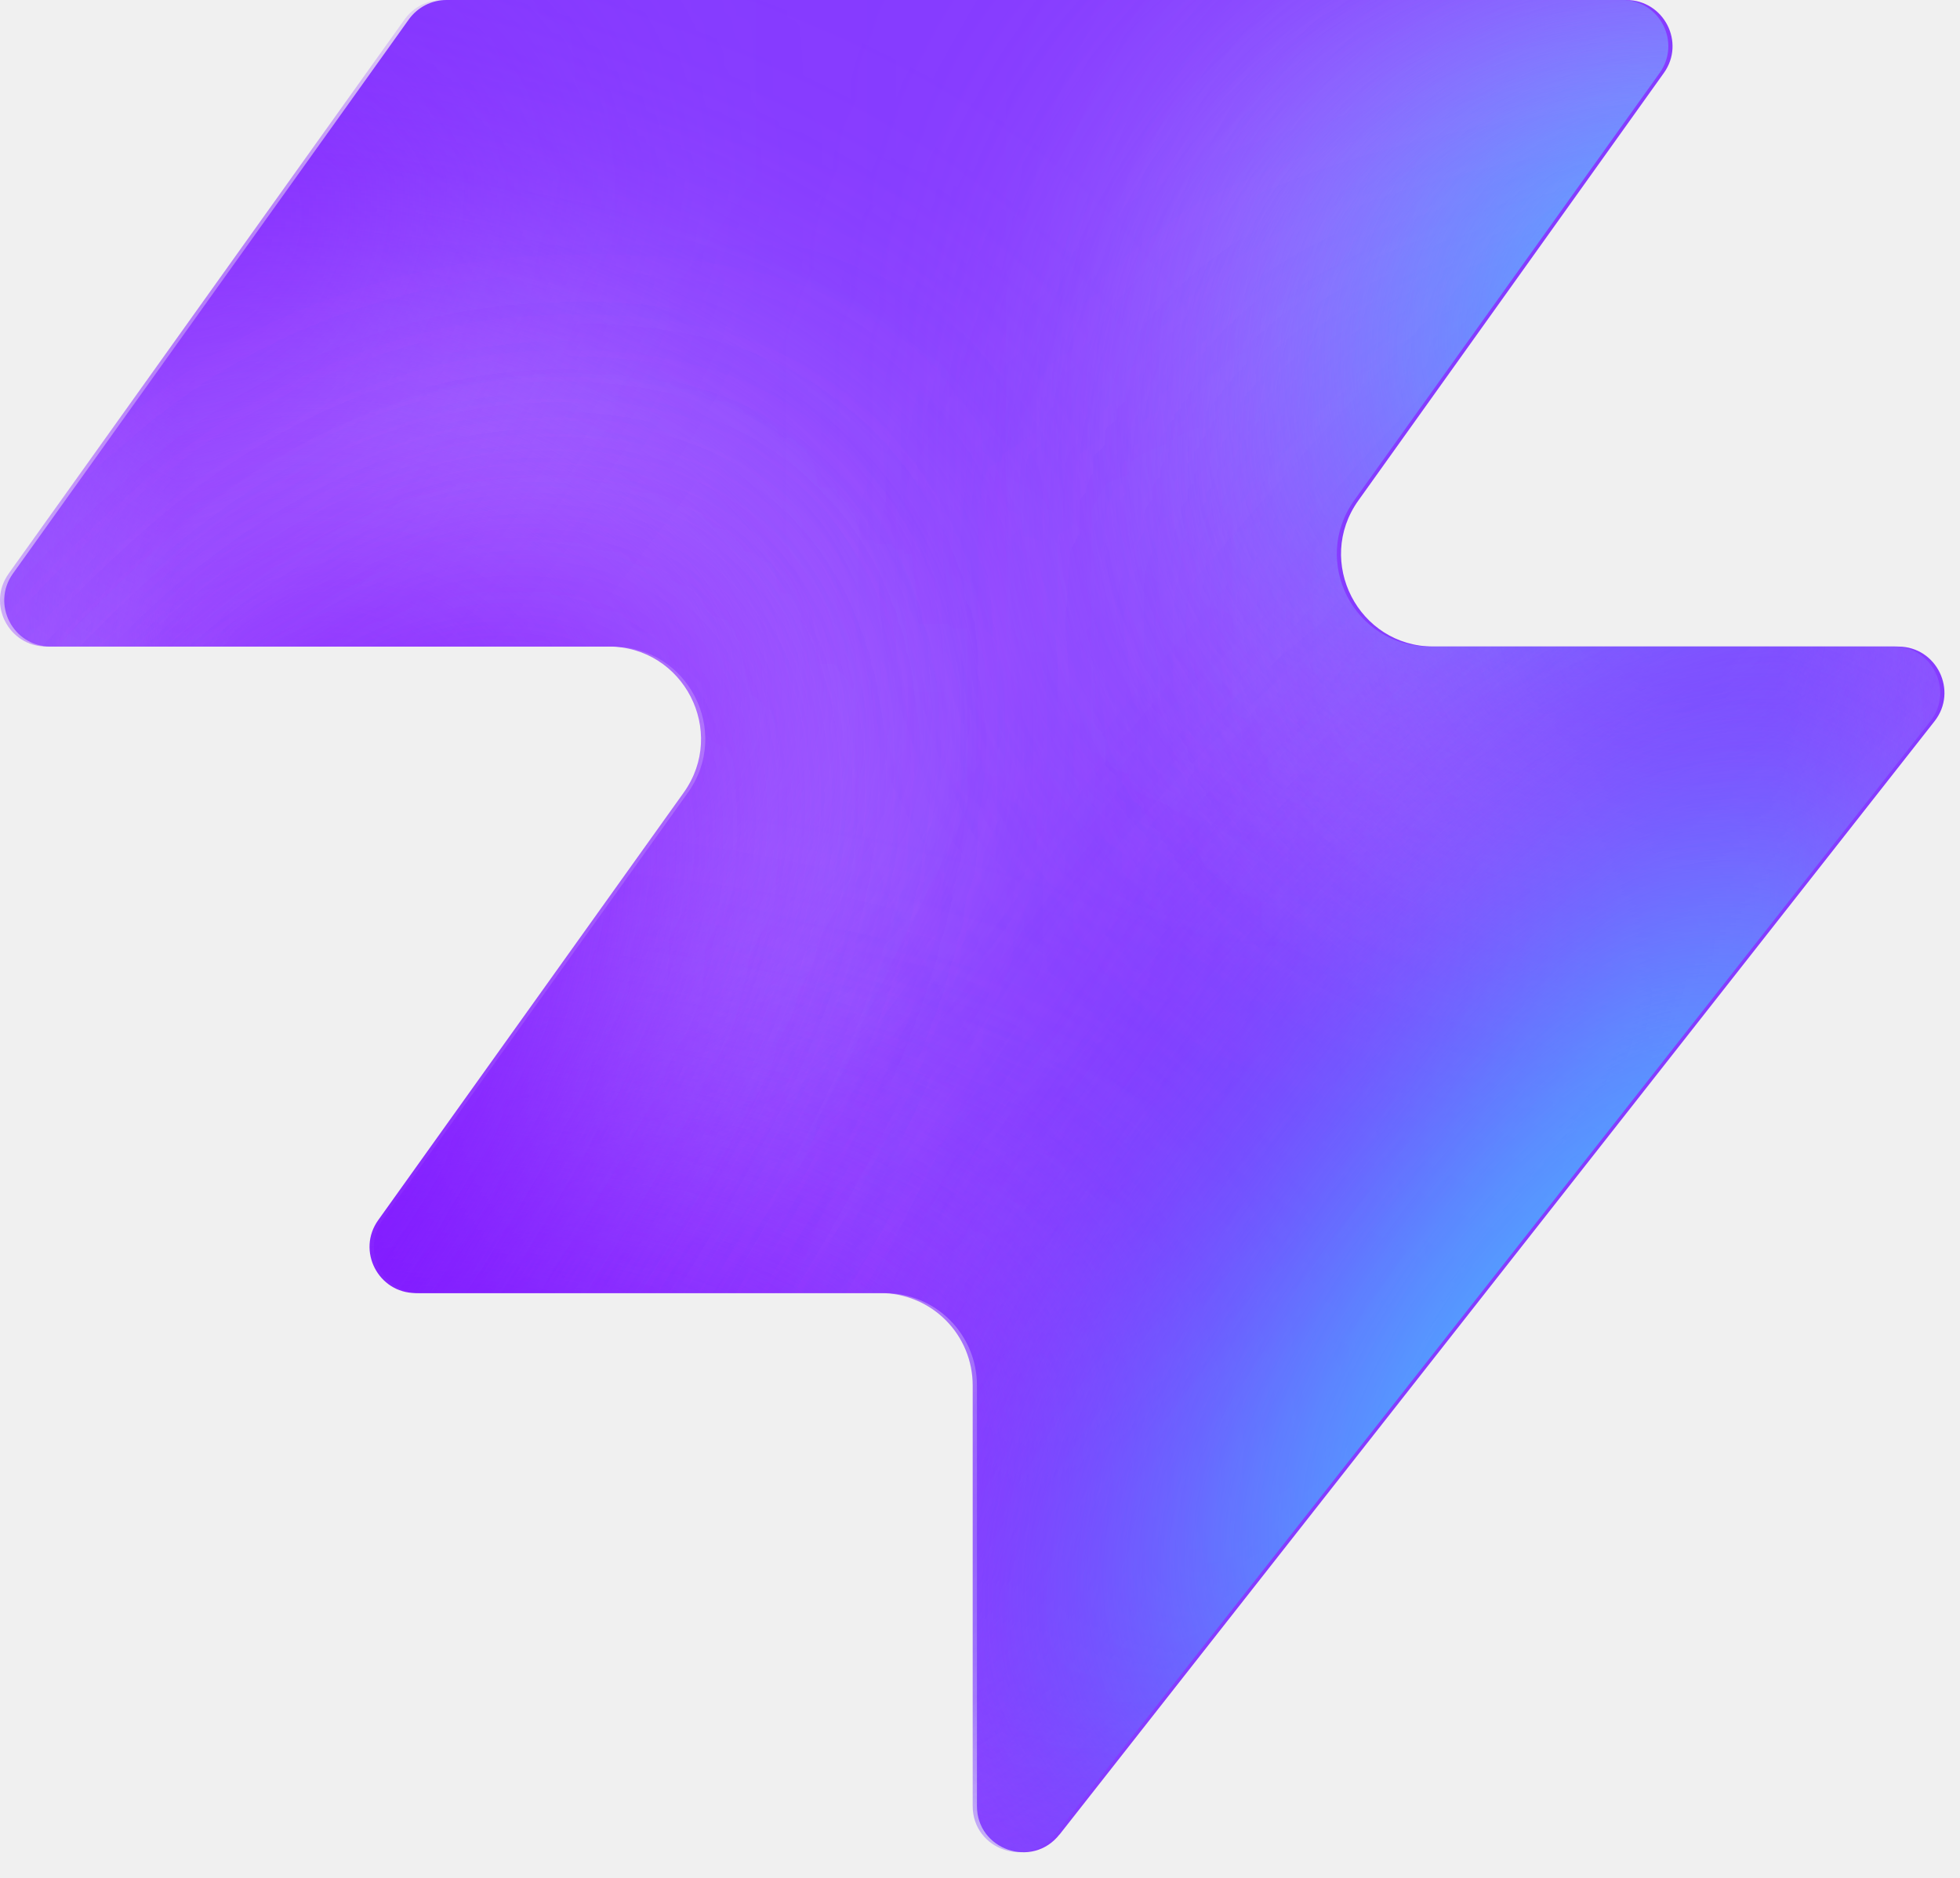
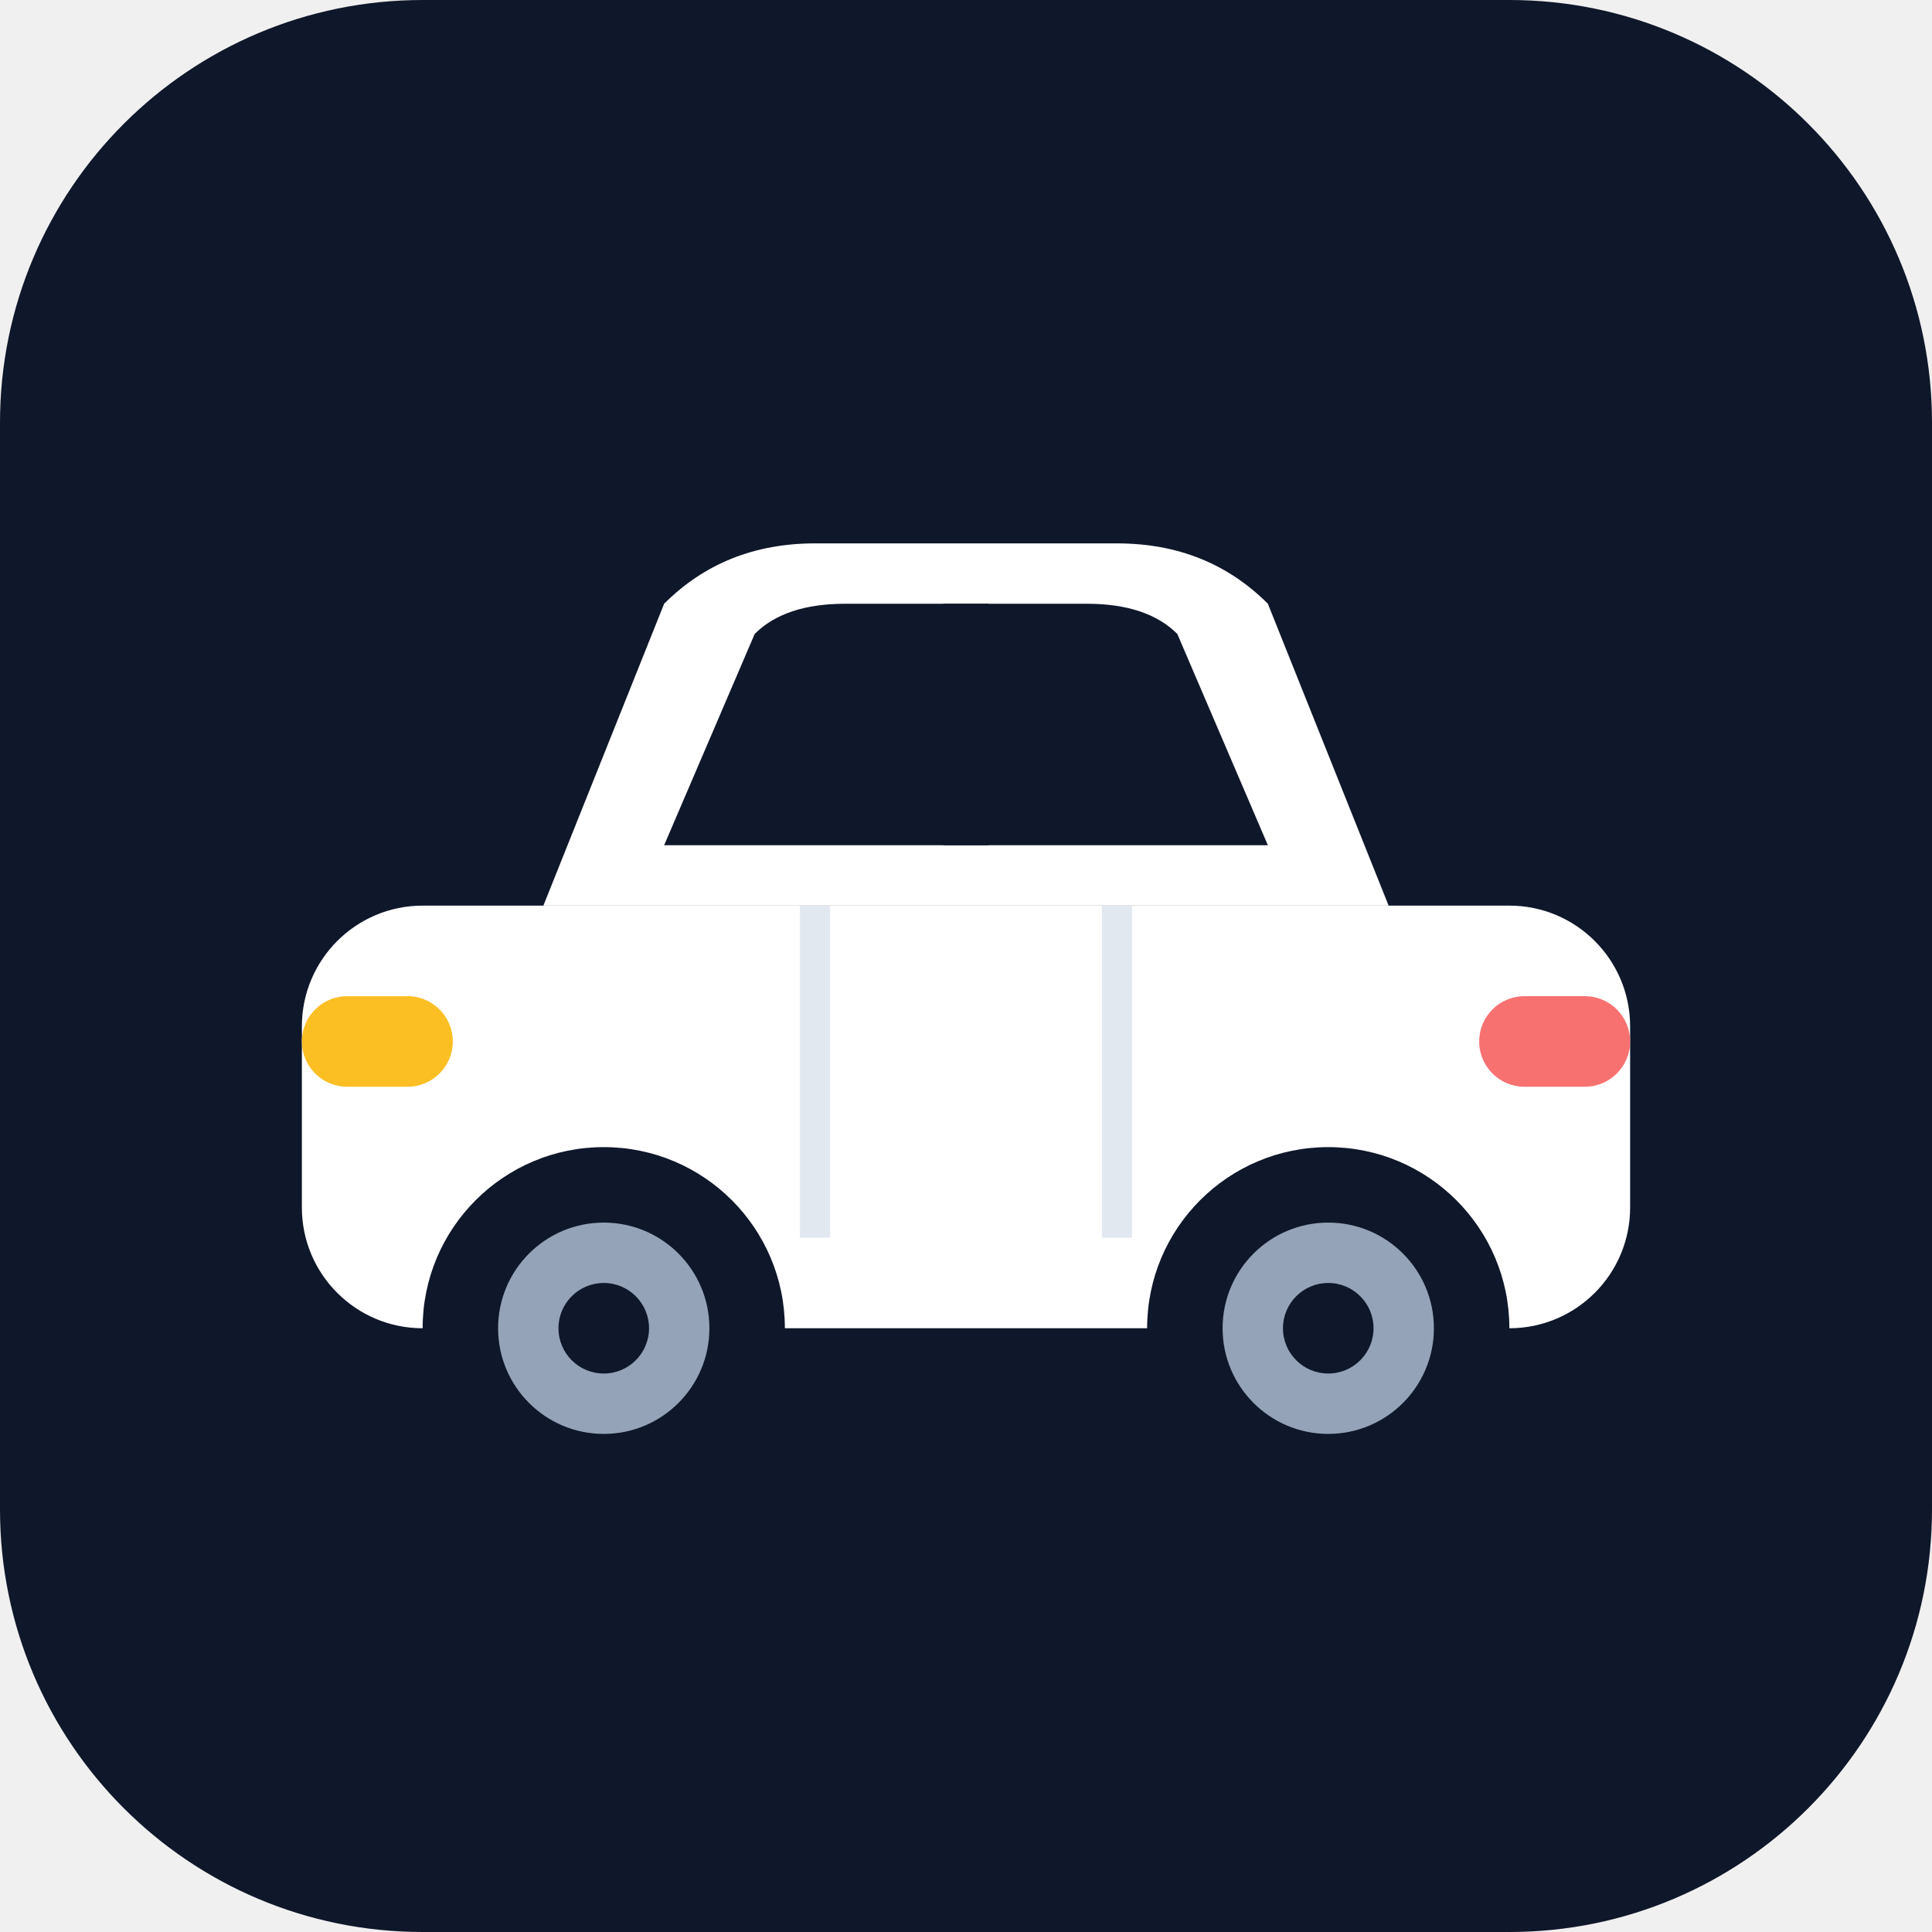
- <svg xmlns="http://www.w3.org/2000/svg" width="48" height="46" fill="none" viewBox="0 0 48 46">
-   <path fill="#863bff" d="M25.946 44.938c-.664.845-2.021.375-2.021-.698V33.937a2.26 2.26 0 0 0-2.262-2.262H10.287c-.92 0-1.456-1.04-.92-1.788l7.48-10.471c1.07-1.497 0-3.578-1.842-3.578H1.237c-.92 0-1.456-1.04-.92-1.788L10.013.474c.214-.297.556-.474.92-.474h28.894c.92 0 1.456 1.04.92 1.788l-7.48 10.471c-1.07 1.498 0 3.579 1.842 3.579h11.377c.943 0 1.473 1.088.89 1.83L25.947 44.94z" style="fill:#863bff;fill:color(display-p3 .525 .23 1);fill-opacity:1" />
-   <mask id="a" width="48" height="46" x="0" y="0" maskUnits="userSpaceOnUse" style="mask-type:alpha">
-     <path fill="#000" d="M25.842 44.938c-.664.844-2.021.375-2.021-.698V33.937a2.26 2.26 0 0 0-2.262-2.262H10.183c-.92 0-1.456-1.04-.92-1.788l7.48-10.471c1.07-1.498 0-3.579-1.842-3.579H1.133c-.92 0-1.456-1.04-.92-1.787L9.91.473c.214-.297.556-.474.92-.474h28.894c.92 0 1.456 1.04.92 1.788l-7.48 10.471c-1.07 1.498 0 3.578 1.842 3.578h11.377c.943 0 1.473 1.088.89 1.832L25.843 44.94z" style="fill:#000;fill-opacity:1" />
-   </mask>
-   <g mask="url(#a)">
-     <g filter="url(#b)">
-       <ellipse cx="5.508" cy="14.704" fill="#ede6ff" rx="5.508" ry="14.704" style="fill:#ede6ff;fill:color(display-p3 .927 .903 1);fill-opacity:1" transform="matrix(.00324 1 1 -.00324 -4.47 31.516)" />
-     </g>
-     <g filter="url(#c)">
-       <ellipse cx="10.399" cy="29.851" fill="#ede6ff" rx="10.399" ry="29.851" style="fill:#ede6ff;fill:color(display-p3 .927 .903 1);fill-opacity:1" transform="matrix(.00324 1 1 -.00324 -39.328 7.883)" />
-     </g>
-     <g filter="url(#d)">
-       <ellipse cx="5.508" cy="30.487" fill="#7e14ff" rx="5.508" ry="30.487" style="fill:#7e14ff;fill:color(display-p3 .492 .077 1);fill-opacity:1" transform="rotate(89.814 -25.913 -14.639)scale(1 -1)" />
-     </g>
-     <g filter="url(#e)">
-       <ellipse cx="5.508" cy="30.599" fill="#7e14ff" rx="5.508" ry="30.599" style="fill:#7e14ff;fill:color(display-p3 .492 .077 1);fill-opacity:1" transform="rotate(89.814 -32.644 -3.334)scale(1 -1)" />
-     </g>
-     <g filter="url(#f)">
-       <ellipse cx="5.508" cy="30.599" fill="#7e14ff" rx="5.508" ry="30.599" style="fill:#7e14ff;fill:color(display-p3 .492 .077 1);fill-opacity:1" transform="matrix(.00324 1 1 -.00324 -34.34 30.47)" />
-     </g>
-     <g filter="url(#g)">
-       <ellipse cx="14.072" cy="22.078" fill="#ede6ff" rx="14.072" ry="22.078" style="fill:#ede6ff;fill:color(display-p3 .927 .903 1);fill-opacity:1" transform="rotate(93.35 24.506 48.493)scale(-1 1)" />
-     </g>
-     <g filter="url(#h)">
-       <ellipse cx="3.47" cy="21.501" fill="#7e14ff" rx="3.47" ry="21.501" style="fill:#7e14ff;fill:color(display-p3 .492 .077 1);fill-opacity:1" transform="rotate(89.009 28.708 47.59)scale(-1 1)" />
-     </g>
-     <g filter="url(#i)">
-       <ellipse cx="3.47" cy="21.501" fill="#7e14ff" rx="3.47" ry="21.501" style="fill:#7e14ff;fill:color(display-p3 .492 .077 1);fill-opacity:1" transform="rotate(89.009 28.708 47.59)scale(-1 1)" />
-     </g>
-     <g filter="url(#j)">
-       <ellipse cx=".387" cy="8.972" fill="#7e14ff" rx="4.407" ry="29.108" style="fill:#7e14ff;fill:color(display-p3 .492 .077 1);fill-opacity:1" transform="rotate(39.51 .387 8.972)" />
-     </g>
-     <g filter="url(#k)">
-       <ellipse cx="47.523" cy="-6.092" fill="#7e14ff" rx="4.407" ry="29.108" style="fill:#7e14ff;fill:color(display-p3 .492 .077 1);fill-opacity:1" transform="rotate(37.892 47.523 -6.092)" />
-     </g>
-     <g filter="url(#l)">
-       <ellipse cx="41.412" cy="6.333" fill="#47bfff" rx="5.971" ry="9.665" style="fill:#47bfff;fill:color(display-p3 .28 .748 1);fill-opacity:1" transform="rotate(37.892 41.412 6.333)" />
-     </g>
-     <g filter="url(#m)">
-       <ellipse cx="-1.879" cy="38.332" fill="#7e14ff" rx="4.407" ry="29.108" style="fill:#7e14ff;fill:color(display-p3 .492 .077 1);fill-opacity:1" transform="rotate(37.892 -1.88 38.332)" />
-     </g>
-     <g filter="url(#n)">
-       <ellipse cx="-1.879" cy="38.332" fill="#7e14ff" rx="4.407" ry="29.108" style="fill:#7e14ff;fill:color(display-p3 .492 .077 1);fill-opacity:1" transform="rotate(37.892 -1.88 38.332)" />
-     </g>
-     <g filter="url(#o)">
-       <ellipse cx="35.651" cy="29.907" fill="#7e14ff" rx="4.407" ry="29.108" style="fill:#7e14ff;fill:color(display-p3 .492 .077 1);fill-opacity:1" transform="rotate(37.892 35.651 29.907)" />
-     </g>
-     <g filter="url(#p)">
-       <ellipse cx="38.418" cy="32.4" fill="#47bfff" rx="5.971" ry="15.297" style="fill:#47bfff;fill:color(display-p3 .28 .748 1);fill-opacity:1" transform="rotate(37.892 38.418 32.4)" />
-     </g>
-   </g>
-   <defs>
-     <filter id="b" width="60.045" height="41.654" x="-19.77" y="16.149" color-interpolation-filters="sRGB" filterUnits="userSpaceOnUse">
-       <feFlood flood-opacity="0" result="BackgroundImageFix" />
-       <feBlend in="SourceGraphic" in2="BackgroundImageFix" result="shape" />
-       <feGaussianBlur result="effect1_foregroundBlur_2002_17158" stdDeviation="7.659" />
-     </filter>
-     <filter id="c" width="90.34" height="51.437" x="-54.613" y="-7.533" color-interpolation-filters="sRGB" filterUnits="userSpaceOnUse">
-       <feFlood flood-opacity="0" result="BackgroundImageFix" />
-       <feBlend in="SourceGraphic" in2="BackgroundImageFix" result="shape" />
-       <feGaussianBlur result="effect1_foregroundBlur_2002_17158" stdDeviation="7.659" />
-     </filter>
-     <filter id="d" width="79.355" height="29.4" x="-49.64" y="2.03" color-interpolation-filters="sRGB" filterUnits="userSpaceOnUse">
-       <feFlood flood-opacity="0" result="BackgroundImageFix" />
-       <feBlend in="SourceGraphic" in2="BackgroundImageFix" result="shape" />
-       <feGaussianBlur result="effect1_foregroundBlur_2002_17158" stdDeviation="4.596" />
-     </filter>
-     <filter id="e" width="79.579" height="29.4" x="-45.045" y="20.029" color-interpolation-filters="sRGB" filterUnits="userSpaceOnUse">
-       <feFlood flood-opacity="0" result="BackgroundImageFix" />
-       <feBlend in="SourceGraphic" in2="BackgroundImageFix" result="shape" />
-       <feGaussianBlur result="effect1_foregroundBlur_2002_17158" stdDeviation="4.596" />
-     </filter>
-     <filter id="f" width="79.579" height="29.4" x="-43.513" y="21.178" color-interpolation-filters="sRGB" filterUnits="userSpaceOnUse">
-       <feFlood flood-opacity="0" result="BackgroundImageFix" />
-       <feBlend in="SourceGraphic" in2="BackgroundImageFix" result="shape" />
-       <feGaussianBlur result="effect1_foregroundBlur_2002_17158" stdDeviation="4.596" />
-     </filter>
-     <filter id="g" width="74.749" height="58.852" x="15.756" y="-17.901" color-interpolation-filters="sRGB" filterUnits="userSpaceOnUse">
-       <feFlood flood-opacity="0" result="BackgroundImageFix" />
-       <feBlend in="SourceGraphic" in2="BackgroundImageFix" result="shape" />
-       <feGaussianBlur result="effect1_foregroundBlur_2002_17158" stdDeviation="7.659" />
-     </filter>
-     <filter id="h" width="61.377" height="25.362" x="23.548" y="2.284" color-interpolation-filters="sRGB" filterUnits="userSpaceOnUse">
-       <feFlood flood-opacity="0" result="BackgroundImageFix" />
-       <feBlend in="SourceGraphic" in2="BackgroundImageFix" result="shape" />
-       <feGaussianBlur result="effect1_foregroundBlur_2002_17158" stdDeviation="4.596" />
-     </filter>
-     <filter id="i" width="61.377" height="25.362" x="23.548" y="2.284" color-interpolation-filters="sRGB" filterUnits="userSpaceOnUse">
-       <feFlood flood-opacity="0" result="BackgroundImageFix" />
-       <feBlend in="SourceGraphic" in2="BackgroundImageFix" result="shape" />
-       <feGaussianBlur result="effect1_foregroundBlur_2002_17158" stdDeviation="4.596" />
-     </filter>
-     <filter id="j" width="56.045" height="63.649" x="-27.636" y="-22.853" color-interpolation-filters="sRGB" filterUnits="userSpaceOnUse">
-       <feFlood flood-opacity="0" result="BackgroundImageFix" />
-       <feBlend in="SourceGraphic" in2="BackgroundImageFix" result="shape" />
-       <feGaussianBlur result="effect1_foregroundBlur_2002_17158" stdDeviation="4.596" />
-     </filter>
-     <filter id="k" width="54.814" height="64.646" x="20.116" y="-38.415" color-interpolation-filters="sRGB" filterUnits="userSpaceOnUse">
-       <feFlood flood-opacity="0" result="BackgroundImageFix" />
-       <feBlend in="SourceGraphic" in2="BackgroundImageFix" result="shape" />
-       <feGaussianBlur result="effect1_foregroundBlur_2002_17158" stdDeviation="4.596" />
-     </filter>
-     <filter id="l" width="33.541" height="35.313" x="24.641" y="-11.323" color-interpolation-filters="sRGB" filterUnits="userSpaceOnUse">
-       <feFlood flood-opacity="0" result="BackgroundImageFix" />
-       <feBlend in="SourceGraphic" in2="BackgroundImageFix" result="shape" />
-       <feGaussianBlur result="effect1_foregroundBlur_2002_17158" stdDeviation="4.596" />
-     </filter>
-     <filter id="m" width="54.814" height="64.646" x="-29.286" y="6.009" color-interpolation-filters="sRGB" filterUnits="userSpaceOnUse">
-       <feFlood flood-opacity="0" result="BackgroundImageFix" />
-       <feBlend in="SourceGraphic" in2="BackgroundImageFix" result="shape" />
-       <feGaussianBlur result="effect1_foregroundBlur_2002_17158" stdDeviation="4.596" />
-     </filter>
-     <filter id="n" width="54.814" height="64.646" x="-29.286" y="6.009" color-interpolation-filters="sRGB" filterUnits="userSpaceOnUse">
-       <feFlood flood-opacity="0" result="BackgroundImageFix" />
-       <feBlend in="SourceGraphic" in2="BackgroundImageFix" result="shape" />
-       <feGaussianBlur result="effect1_foregroundBlur_2002_17158" stdDeviation="4.596" />
-     </filter>
-     <filter id="o" width="54.814" height="64.646" x="8.244" y="-2.416" color-interpolation-filters="sRGB" filterUnits="userSpaceOnUse">
-       <feFlood flood-opacity="0" result="BackgroundImageFix" />
-       <feBlend in="SourceGraphic" in2="BackgroundImageFix" result="shape" />
-       <feGaussianBlur result="effect1_foregroundBlur_2002_17158" stdDeviation="4.596" />
-     </filter>
-     <filter id="p" width="39.409" height="43.623" x="18.713" y="10.588" color-interpolation-filters="sRGB" filterUnits="userSpaceOnUse">
-       <feFlood flood-opacity="0" result="BackgroundImageFix" />
-       <feBlend in="SourceGraphic" in2="BackgroundImageFix" result="shape" />
-       <feGaussianBlur result="effect1_foregroundBlur_2002_17158" stdDeviation="4.596" />
-     </filter>
-   </defs>
+ <svg xmlns="http://www.w3.org/2000/svg" viewBox="0 0 64 64" fill="none">
+   <rect width="64" height="64" rx="14" fill="#0f172a" />
+   <rect x="10" y="30" width="44" height="14" rx="4" fill="white" />
+   <path d="M18 30 L22 20 Q24 18 27 18 L37 18 Q40 18 42 20 L46 30 Z" fill="white" />
+   <path d="M22 28 L25 21 Q26 20 28 20 L36 20 Q38 20 39 21 L42 28 Z" fill="#0f172a" />
+   <line x1="32" y1="20" x2="32" y2="28" stroke="#0f172a" stroke-width="1.5" />
+   <circle cx="20" cy="44" r="6" fill="#0f172a" />
+   <circle cx="20" cy="44" r="3.5" fill="#94a3b8" />
+   <circle cx="20" cy="44" r="1.5" fill="#0f172a" />
+   <circle cx="44" cy="44" r="6" fill="#0f172a" />
+   <circle cx="44" cy="44" r="3.5" fill="#94a3b8" />
+   <circle cx="44" cy="44" r="1.5" fill="#0f172a" />
+   <rect x="10" y="33" width="5" height="3" rx="1.5" fill="#fbbf24" />
+   <rect x="49" y="33" width="5" height="3" rx="1.5" fill="#f87171" />
+   <line x1="27" y1="30" x2="27" y2="41" stroke="#e2e8f0" stroke-width="1" stroke-dasharray="0" />
+   <line x1="37" y1="30" x2="37" y2="41" stroke="#e2e8f0" stroke-width="1" />
</svg>
